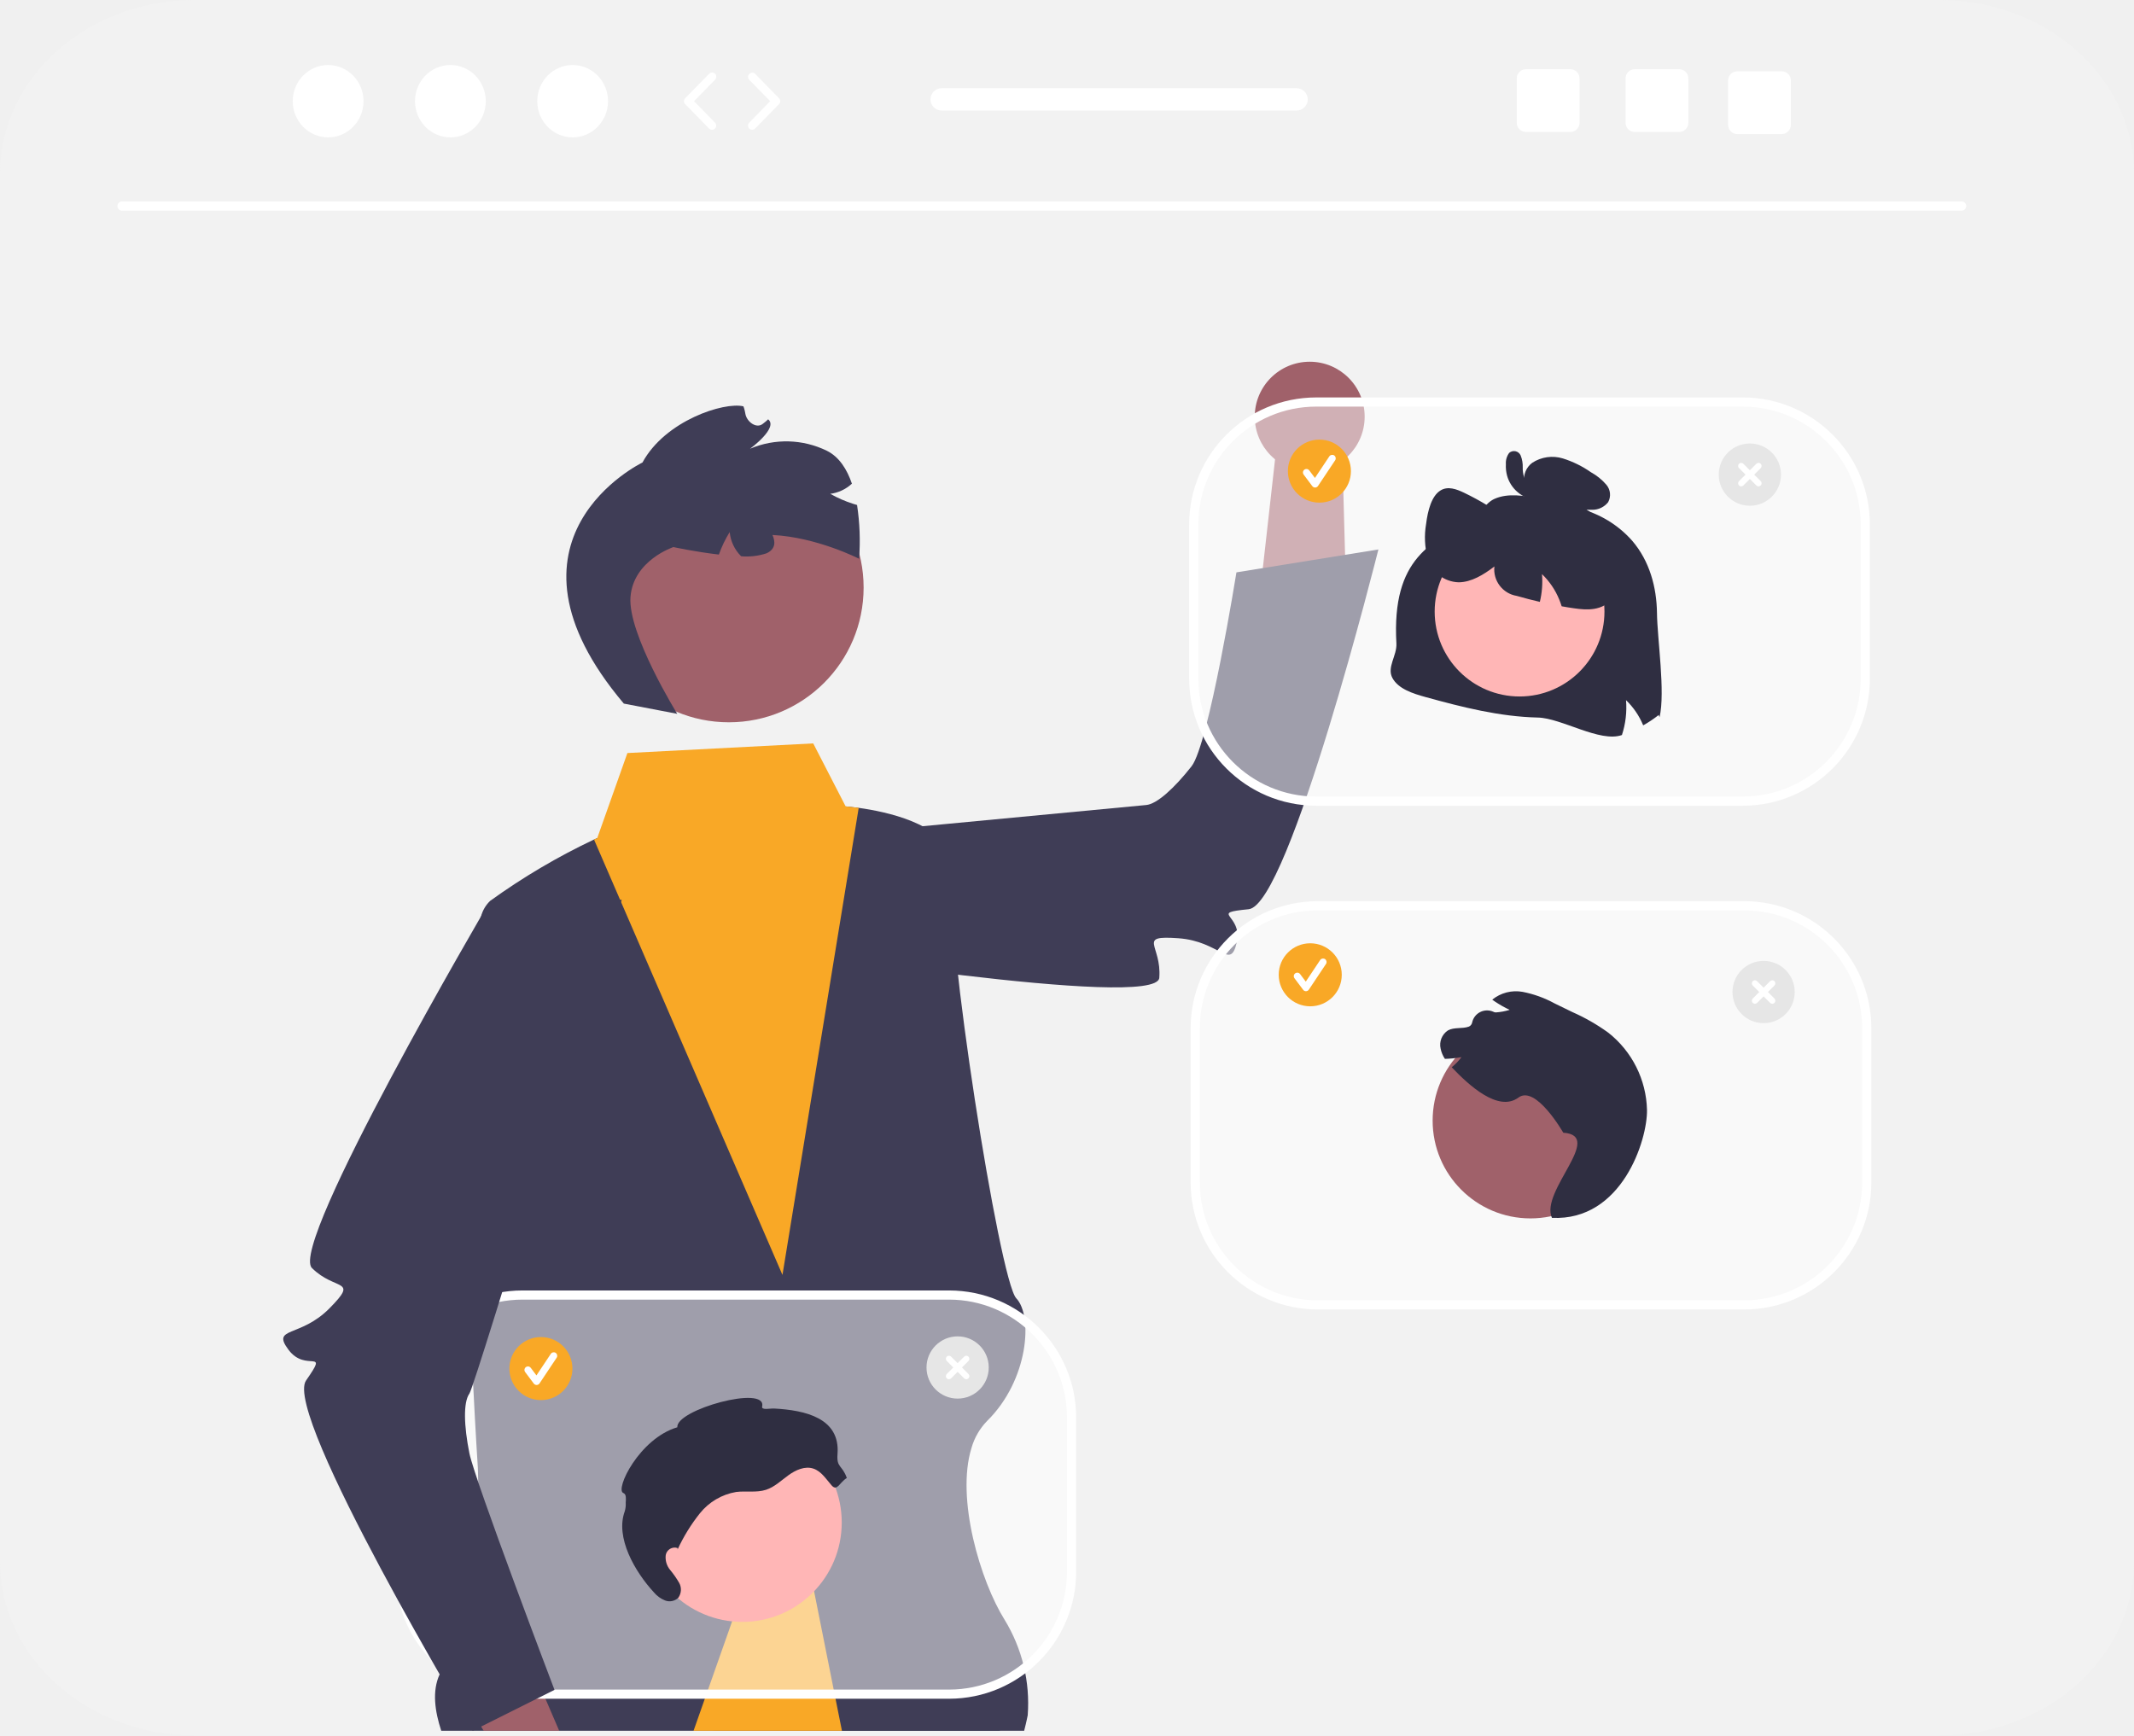
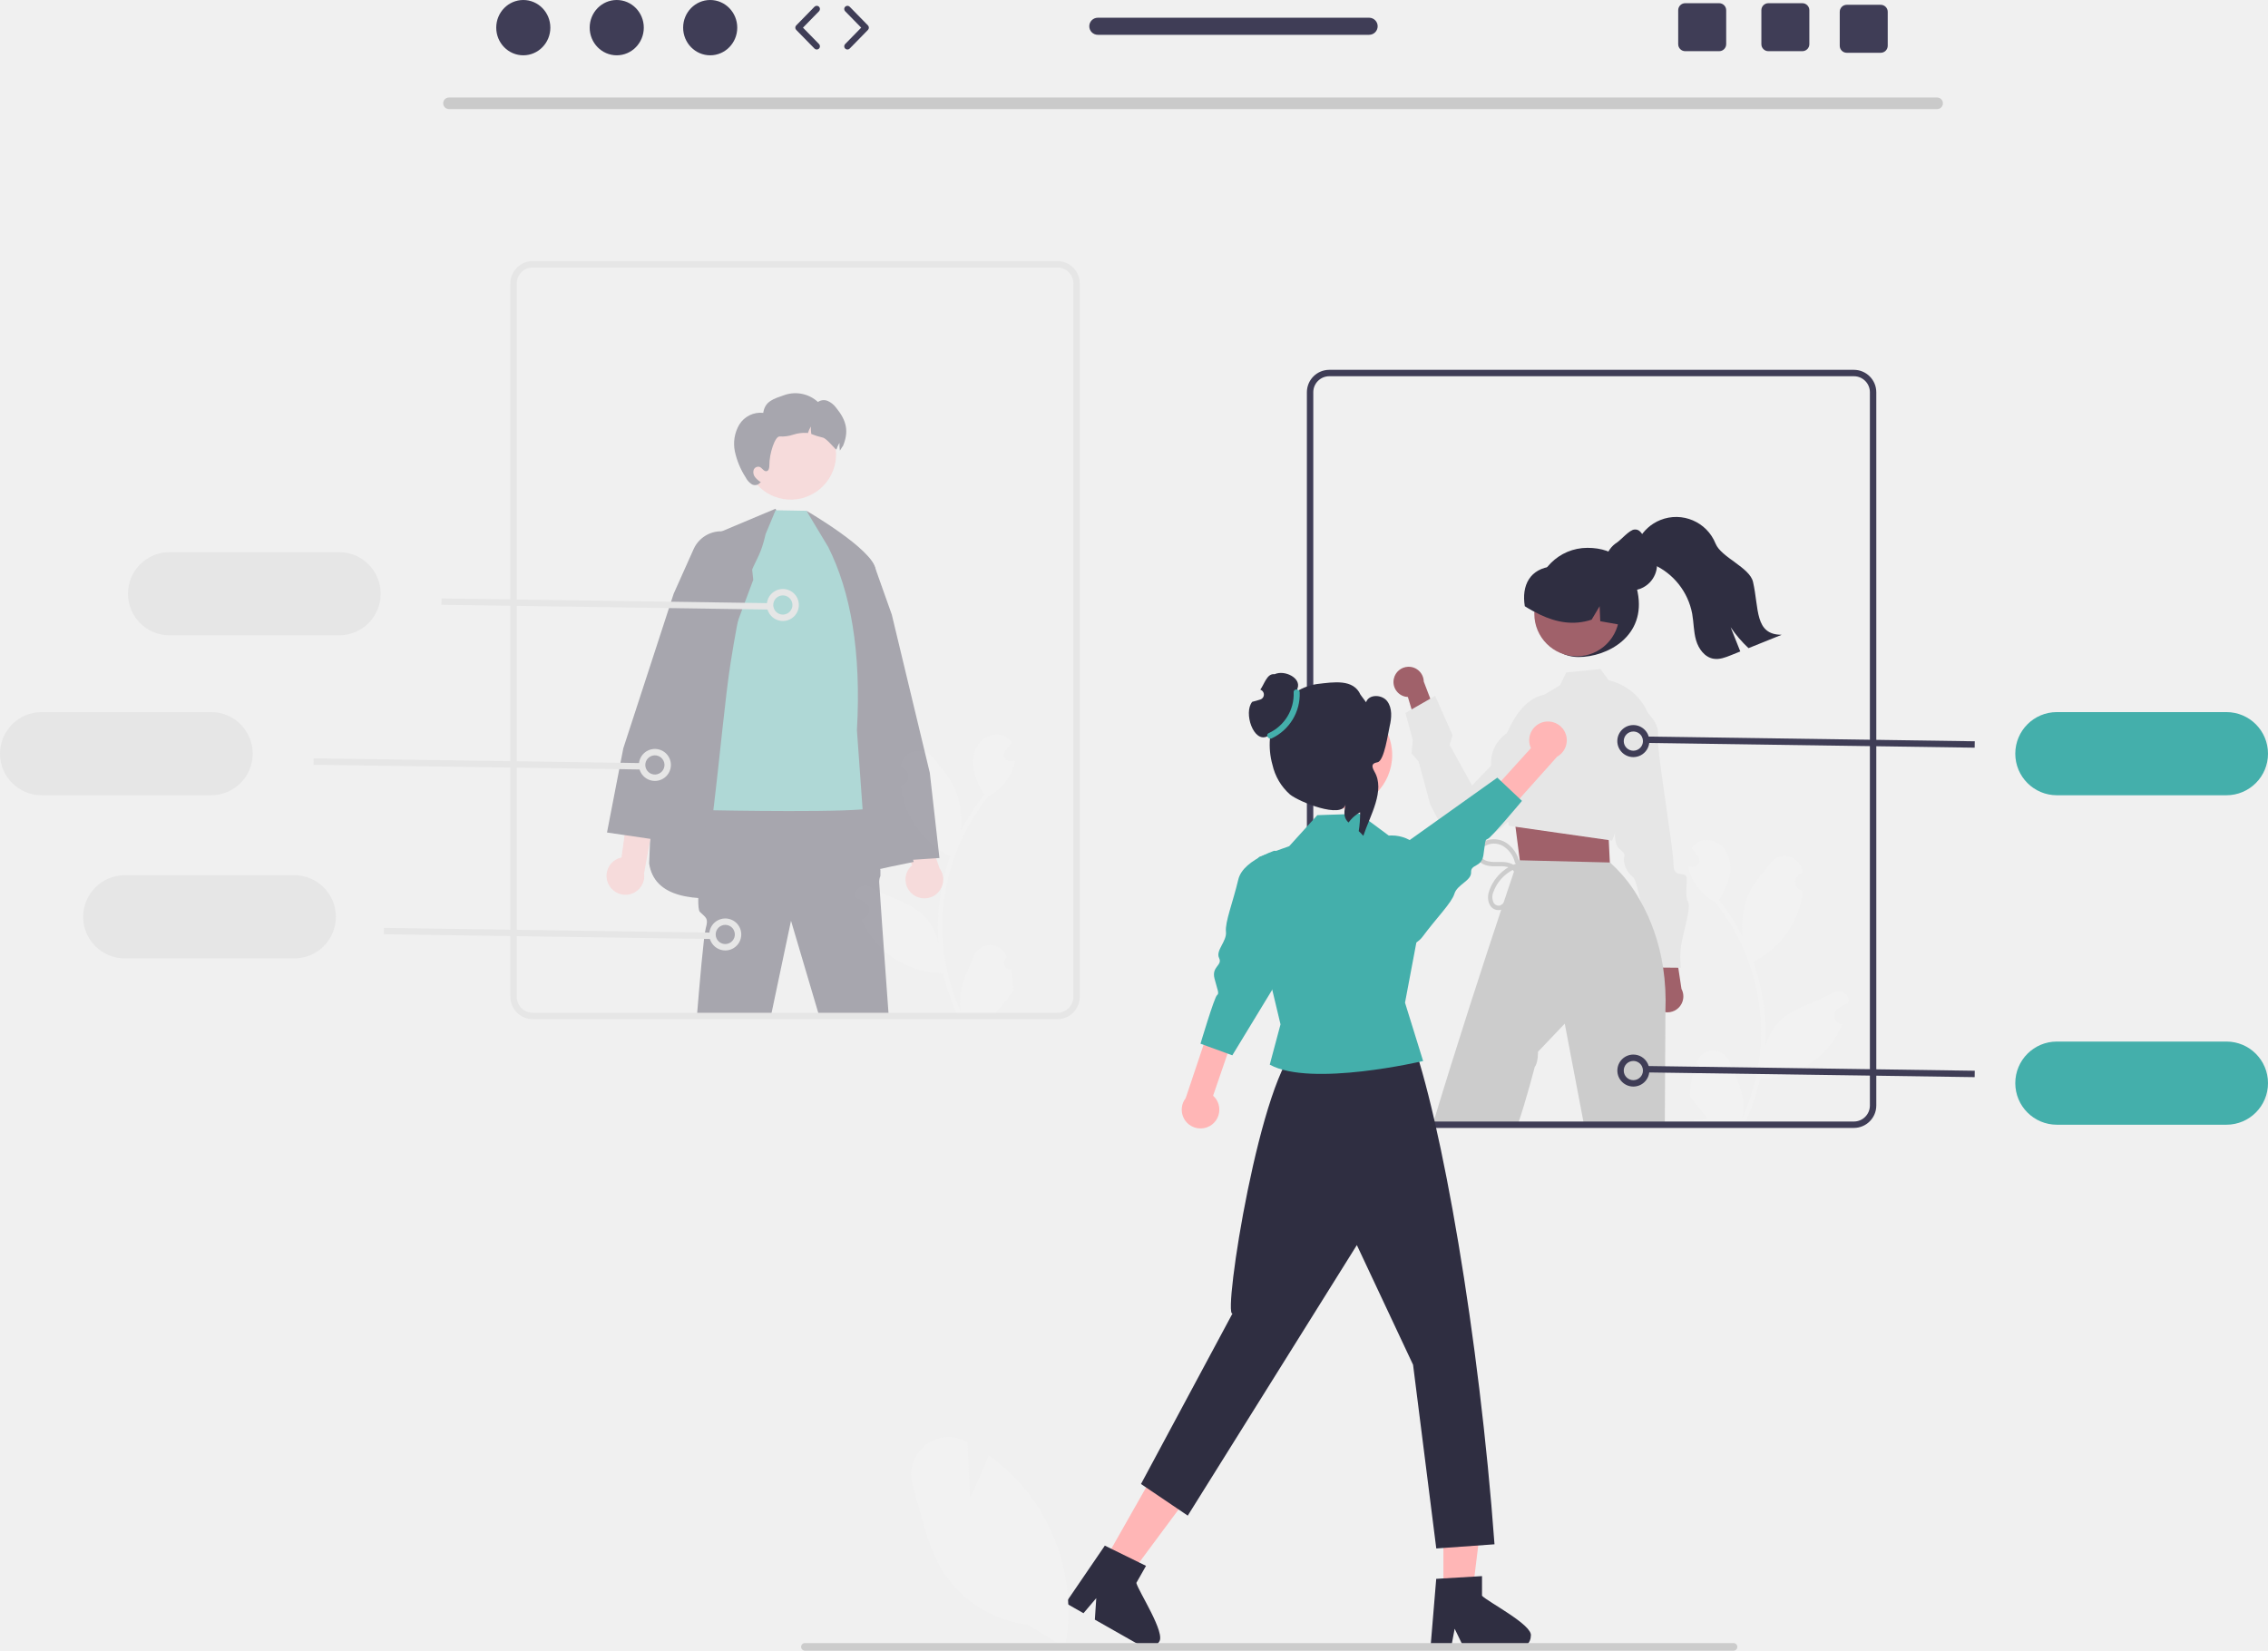
- <svg xmlns="http://www.w3.org/2000/svg" data-name="Layer 1" width="466" height="379" viewBox="0 0 466 379">
-   <path d="M833,298.436V601.564C833,622.518,813.962,639.5,790.472,639.5H409.528C386.038,639.5,367,622.518,367,601.564V298.436C367,277.482,386.038,260.5,409.528,260.5h380.943C813.962,260.5,833,277.482,833,298.436Z" transform="translate(-367 -260.5)" fill="#f2f2f2" />
-   <path d="M522.404,638.5l27.265-5.91,31.592-6.855s1.71,5.233,4.11,12.765Z" transform="translate(-367 -260.5)" fill="#2f2e41" />
-   <path d="M591.422,635.105s-.255,1.366-.779,3.395H463.356c-1.404-4.276-2.03-8.68-.357-12.318a8.786,8.786,0,0,1,1.059-1.787,9.25,9.25,0,0,1,1.047-1.213c2.502-2.476,4.034-7.812,4.953-13.888A161.937,161.937,0,0,0,471.423,584.225c.013-.013.013-.013,0-.013-.026-1.978-.077-3.166-.077-3.166s-.485-7.314-1.034-18.368c.013,0,0-.013,0-.013-1.506-29.831-3.549-86.939,1.749-102.078a7.145,7.145,0,0,1,1.978-3.344,143.826,143.826,0,0,1,22.67-13.39c.46-.204.702-.319.702-.319l17.475-.332,21.7-3.829,15.075-2.757s1.111.077,2.847.319c5.769.791,18.457,3.383,20.244,10.888,0,.013.013.026.013.038a8.055,8.055,0,0,1,.115,3c-1.71,12.509,10.365,89.339,14.041,93.181s2.706,17.883-6.382,26.805a13.895,13.895,0,0,0-3.395,5.884c-3.434,11.041,1.953,29.078,7.225,37.515A34.955,34.955,0,0,1,591.422,635.105Z" transform="translate(-367 -260.5)" fill="#3f3d56" />
-   <polygon points="293.935 128.986 293.569 115.629 293.08 97.717 278.8 97.057 276.801 114.854 274.938 131.392 293.935 128.986" fill="#a0616a" />
-   <path d="M514.67,446.043l20.033,21.499s84.881,13.709,85.449,6.511-5.023-9.283,4.142-8.644,11.367,7.151,12.764.924-6.288-6.38,2.61-7.263S668,380.5,668,380.5l-31,5s-6.026,37.562-9.804,42.362-7.57,8.245-9.901,8.452S514.67,446.043,514.67,446.043Z" transform="translate(-367 -260.5)" fill="#3f3d56" />
-   <circle cx="159.158" cy="128.318" r="29.429" fill="#a0616a" />
-   <path d="M503.225,414.164l11.667,2.234s-10.85-17.513-10.212-25.529c.638-8.016,9.369-10.888,9.369-10.888s4.838,1.047,9.931,1.634a25.608,25.608,0,0,1,2.361-4.914,8.573,8.573,0,0,0,2.502,5.285,13.959,13.959,0,0,0,5.527-.638c2.017-.919,1.978-2.515,1.315-4.008,9.714.472,18.917,5.195,18.917,5.195A52.206,52.206,0,0,0,554.155,370.79c-.281-.077-.562-.166-.843-.255a26.057,26.057,0,0,1-5.004-2.183,8.618,8.618,0,0,0,4.723-2.221c-1.072-3.14-2.783-5.859-5.476-7.186a20.188,20.188,0,0,0-16.76-.447s6.242-4.557,3.944-6.421c-.153.153-.306.294-.472.434-.217.179-.46.37-.689.549-1.417,1.149-3.536-.472-3.817-2.208a5.852,5.852,0,0,0-.128-.651c-.038-.179-.089-.357-.14-.523a4.332,4.332,0,0,0-.153-.434c-4.251-1.021-17.104,3.127-22.044,12.267C507.297,361.51,472.769,378.104,503.225,414.164Z" transform="translate(-367 -260.5)" fill="#3f3d56" />
-   <polygon points="122.115 378 105.623 378 105.061 377.068 97.058 363.895 92.641 356.619 103.057 348.795 107.959 345.119 118.77 370.226 122.115 378" fill="#a0616a" />
-   <path d="M496.715,443.854l41.153,95.083,16.645-102.001c-1.736-.243-2.846-.319-2.846-.319l-7.084-13.76-40.578,2.106L497.417,443.535S497.174,443.65,496.715,443.854Z" transform="translate(-367 -260.5)" fill="#f9a826" />
-   <polygon points="183.856 378 151.447 378 172.139 319.283 182.669 372.09 183.856 378" fill="#f9a826" />
-   <rect x="261" y="197.816" width="146.648" height="87.168" rx="26.744" fill="#fff" opacity="0.5" />
-   <path d="M747.903,546.483H654.744A27.776,27.776,0,0,1,627,518.739V485.06a27.776,27.776,0,0,1,27.744-27.744h93.159a27.776,27.776,0,0,1,27.744,27.744v33.68A27.776,27.776,0,0,1,747.903,546.483Zm-93.159-87.168A25.773,25.773,0,0,0,629,485.06v33.68a25.773,25.773,0,0,0,25.744,25.744h93.159a25.773,25.773,0,0,0,25.744-25.744V485.06a25.773,25.773,0,0,0-25.744-25.744Z" transform="translate(-367 -260.5)" fill="#fff" />
-   <circle cx="334.204" cy="244.735" r="21.36" fill="#a0616a" />
-   <path d="M705.888,526.474c-2.623-5.847,11.586-17.979,2.482-18.594,0,0-5.985-10.492-9.785-7.679-4.4,3.257-10.811-2.659-14.578-6.616a12.582,12.582,0,0,0,2.142-2.211,23.659,23.659,0,0,1-3.626.38,6.149,6.149,0,0,1-.929-2.209,3.763,3.763,0,0,1,1.576-3.998c1.38-.769,3.144-.3,4.619-.851a1.267,1.267,0,0,0,.697-.948,3.329,3.329,0,0,1,4.584-2.295,1.197,1.197,0,0,0,.56.156,12.98,12.98,0,0,0,3.029-.559,23.997,23.997,0,0,1-3.18-1.794c-.208-.141-.416-.283-.62-.432a8.205,8.205,0,0,1,6.631-1.706,24.102,24.102,0,0,1,6.969,2.516q1.937.944,3.866,1.884a42.985,42.985,0,0,1,7.874,4.513,22.15,22.15,0,0,1,8.455,16.867C726.77,509.401,721.205,527.226,705.888,526.474Z" transform="translate(-367 -260.5)" fill="#2f2e41" />
-   <rect x="87.352" y="282.832" width="146.648" height="87.168" rx="26.744" fill="#fff" opacity="0.5" />
-   <path d="M574.256,631.5H481.097a27.776,27.776,0,0,1-27.744-27.744V570.076A27.776,27.776,0,0,1,481.097,542.332h93.159A27.776,27.776,0,0,1,602,570.076v33.68A27.776,27.776,0,0,1,574.256,631.5Zm-93.159-87.168a25.773,25.773,0,0,0-25.744,25.744v33.68A25.773,25.773,0,0,0,481.097,629.5h93.159A25.773,25.773,0,0,0,600,603.756V570.076A25.773,25.773,0,0,0,574.256,544.332Z" transform="translate(-367 -260.5)" fill="#fff" />
-   <circle cx="162.107" cy="332.513" r="21.703" fill="#ffb6b6" />
-   <path d="M514.969,598.589a1.99,1.99,0,0,0-2.591,1.521,4.253,4.253,0,0,0,.941,3.234,20.353,20.353,0,0,1,1.985,2.836,3.043,3.043,0,0,1-.189,3.267,2.727,2.727,0,0,1-2.852.602,6.093,6.093,0,0,1-2.474-1.787c-4.149-4.502-8.477-11.974-6.356-17.717a5.609,5.609,0,0,0,.207-1.891c.041-.731.176-1.831-.512-2.08-1.921-.693,3.469-11.92,11.786-14.363-.405-3.833,19.606-9.347,18.513-4.535-.196.864,1.736.394,2.621.442,6.789.367,14.457,2.074,13.839,9.943-.239,3.047,1.021,2.344,2.033,5.229-1.577.94-2.094,3.001-3.309,1.626s-2.254-3.098-3.996-3.676c-1.855-.615-3.868.305-5.45,1.452s-3.034,2.573-4.894,3.174c-2.086.674-4.36.205-6.535.478a12.931,12.931,0,0,0-7.881,4.63,38.439,38.439,0,0,0-4.895,7.935" transform="translate(-367 -260.5)" fill="#2f2e41" />
-   <path d="M502.765,457.008l-29.358,1.276s-43.399,74.034-38.294,79.14,10.322,2.207,3.884,8.762-12.82,4.002-8.99,9.108,8.935-.64,3.829,6.701S470.216,638.5,470.216,638.5l17.87-8.935s-17.39-45.696-18.587-51.686-1.355-11.11,0-13.018S502.765,457.008,502.765,457.008Z" transform="translate(-367 -260.5)" fill="#3f3d56" />
-   <circle cx="286.117" cy="212.893" r="6.883" fill="#f9a826" />
-   <path d="M652.178,476.976a.765.765,0,0,1-.612-.306l-1.878-2.504a.766.766,0,1,1,1.225-.919l1.229,1.638,3.155-4.733a.766.766,0,0,1,1.274.849l-3.756,5.633a.766.766,0,0,1-.616.341Z" transform="translate(-367 -260.5)" fill="#fff" />
-   <circle cx="118.117" cy="298.893" r="6.883" fill="#f9a826" />
-   <path d="M484.178,562.976a.765.765,0,0,1-.612-.306l-1.878-2.504a.766.766,0,1,1,1.225-.919l1.229,1.638,3.155-4.733a.766.766,0,0,1,1.274.849l-3.756,5.633a.766.766,0,0,1-.616.341Z" transform="translate(-367 -260.5)" fill="#fff" />
-   <path d="M752.117,483.95a6.796,6.796,0,1,1,6.796-6.796A6.796,6.796,0,0,1,752.117,483.95Z" transform="translate(-367 -260.5)" fill="#e6e6e6" />
-   <path d="M754.487,478.577l-1.422-1.422,1.422-1.422a.67.67,0,1,0-.948-.948l-1.422,1.422-1.422-1.422a.67.67,0,0,0-.948.948l1.422,1.422-1.422,1.422a.67.67,0,1,0,.948.948l1.422-1.422,1.422,1.422a.67.67,0,1,0,.948-.948Z" transform="translate(-367 -260.5)" fill="#fff" />
-   <path d="M576.117,565.951a6.796,6.796,0,1,1,6.796-6.796A6.796,6.796,0,0,1,576.117,565.951Z" transform="translate(-367 -260.5)" fill="#e6e6e6" />
-   <path d="M578.487,560.577l-1.422-1.422,1.422-1.422a.67.67,0,0,0-.948-.948l-1.422,1.422-1.422-1.422a.67.67,0,0,0-.948.948l1.422,1.422-1.422,1.422a.67.67,0,1,0,.948.948l1.422-1.422,1.422,1.422a.67.67,0,0,0,.948-.948Z" transform="translate(-367 -260.5)" fill="#fff" />
-   <circle cx="286" cy="91" r="12" fill="#a0616a" />
-   <rect x="260.676" y="87.799" width="146.648" height="87.168" rx="26.744" fill="#fff" opacity="0.5" />
-   <path d="M747.58,436.468H654.42a27.776,27.776,0,0,1-27.744-27.744V375.043a27.776,27.776,0,0,1,27.744-27.744h93.16a27.776,27.776,0,0,1,27.744,27.744v33.68A27.776,27.776,0,0,1,747.58,436.468Zm-93.16-87.168a25.773,25.773,0,0,0-25.744,25.744v33.68a25.773,25.773,0,0,0,25.744,25.744h93.16a25.773,25.773,0,0,0,25.744-25.744V375.043a25.773,25.773,0,0,0-25.744-25.744Z" transform="translate(-367 -260.5)" fill="#fff" />
-   <path d="M728.834,394.386c.061,5.597,1.843,17.25.566,22.733l-.206-.459a25.154,25.154,0,0,1-3.372,2.256,16.159,16.159,0,0,0-3.747-5.505,19.343,19.343,0,0,1-.895,7.616c-4.779,1.72-13.167-3.701-18.366-3.816-8.365-.191-16.516-2.271-24.506-4.473-2.837-.78-5.956-1.797-7.241-4.152s1.014-4.897.864-7.555c-1.071-18.929,7.945-22.102,16.524-27.16,1.888-1.113,2.814-3.51,4.947-4.443,2.959-1.292,6.484-.673,9.703-.023a4.903,4.903,0,0,1-3.242-3.548,4.424,4.424,0,0,1,1.728-4.282,7.969,7.969,0,0,1,6.683-.956,22.336,22.336,0,0,1,6.132,3.013,12.181,12.181,0,0,1,3.364,2.722,3.373,3.373,0,0,1,.398,3.823,4.37,4.37,0,0,1-3.418,1.659,11.438,11.438,0,0,1-3.013-.313,22.918,22.918,0,0,1,11.676,7.065C727.243,383.046,728.765,388.789,728.834,394.386Z" transform="translate(-367 -260.5)" fill="#2f2e41" />
-   <circle cx="331.827" cy="133.572" r="18.538" fill="#ffb6b6" />
-   <path d="M719.054,391.274c-2.179,2.638-5.421,2.5-8.304,2.08-.91-.13-1.82-.275-2.73-.444-.161-.512-.344-1.025-.551-1.522a16.159,16.159,0,0,0-3.747-5.505,19.042,19.042,0,0,1-.466,6.064q-2.535-.585-5.047-1.307a5.853,5.853,0,0,1-4.878-6.423c-2.409,1.835-5.031,3.426-7.784,3.456a7.264,7.264,0,0,1-6.805-5.299,17.491,17.491,0,0,1-.329-7.417c.367-2.944,1.193-6.178,3.181-7.363,1.598-.963,3.441-.275,5.085.505a58.575,58.575,0,0,1,10.246,6.285l.038.803c.826-3.953,3.556-7.004,6.53-7.31,2.003-.199,3.961.726,5.849,1.659a27.586,27.586,0,0,1,6.813,4.29,15.183,15.183,0,0,1,4.603,7.929C721.471,385.065,720.935,388.995,719.054,391.274Z" transform="translate(-367 -260.5)" fill="#2f2e41" />
-   <path d="M700.704,365.547c.19.016-.277-.091-.125-.027a1.512,1.512,0,0,1-.214-.12c-.012-.007-.162-.129-.064-.044a1.488,1.488,0,0,1-.492-.686,6.164,6.164,0,0,1-.29-2.042,6.459,6.459,0,0,0-.455-2.663,1.59,1.59,0,0,0-2.504-.558,3.702,3.702,0,0,0-.72,2.474,7.969,7.969,0,0,0,.269,2.541,7.289,7.289,0,0,0,2.231,3.504,7.624,7.624,0,0,0,4.416,1.864,1.158,1.158,0,0,0,.811-1.958l-2.052-1.948a1.147,1.147,0,0,0-1.622,1.622l2.052,1.948.811-1.958a4.562,4.562,0,0,1-.996-.204,3.84,3.84,0,0,1-.995-.436,4.759,4.759,0,0,1-.848-.593,6.557,6.557,0,0,1-.476-.463q-.082-.089-.161-.18c.004.004-.216-.271-.122-.145a6.469,6.469,0,0,1-.617-1.033,2.612,2.612,0,0,1-.151-.399,6.067,6.067,0,0,1-.178-.686,5.958,5.958,0,0,1-.078-1.477,6.047,6.047,0,0,1,.063-.625,2.484,2.484,0,0,0,.064-.333c.004-.278-.038.149-.183.214l-.579.157a.63.63,0,0,1-.472-.276q-.036-.144.02.051a3.743,3.743,0,0,1,.101.464,10.827,10.827,0,0,1,.077,1.096,10.902,10.902,0,0,0,.269,2.307,3.693,3.693,0,0,0,3.209,2.908,1.156,1.156,0,0,0,1.147-1.147A1.17,1.17,0,0,0,700.704,365.547Z" transform="translate(-367 -260.5)" fill="#2f2e41" />
-   <circle cx="288.117" cy="102.893" r="6.883" fill="#f9a826" />
-   <path d="M654.178,366.976a.765.765,0,0,1-.612-.306l-1.878-2.504a.766.766,0,1,1,1.225-.919l1.229,1.638,3.155-4.733a.766.766,0,0,1,1.274.849l-3.756,5.633a.766.766,0,0,1-.616.341Z" transform="translate(-367 -260.5)" fill="#fff" />
-   <path d="M749.117,370.95a6.796,6.796,0,1,1,6.796-6.796A6.796,6.796,0,0,1,749.117,370.95Z" transform="translate(-367 -260.5)" fill="#e6e6e6" />
-   <path d="M751.487,365.577l-1.422-1.422,1.422-1.422a.67.67,0,1,0-.948-.948l-1.422,1.422-1.422-1.422a.67.67,0,0,0-.948.948l1.422,1.422-1.422,1.422a.67.67,0,1,0,.948.948l1.422-1.422,1.422,1.422a.67.67,0,1,0,.948-.948Z" transform="translate(-367 -260.5)" fill="#fff" />
-   <path d="M795.365,306.5H393.635a1,1,0,0,1,0-2H795.365a1,1,0,0,1,0,2Z" transform="translate(-367 -260.5)" fill="#fff" />
-   <ellipse cx="71.654" cy="22.1" rx="7.728" ry="7.9" fill="#fff" />
-   <ellipse cx="98.351" cy="22.1" rx="7.728" ry="7.9" fill="#fff" />
-   <ellipse cx="125.048" cy="22.1" rx="7.728" ry="7.9" fill="#fff" />
-   <path d="M522.489,288.844a.911.911,0,0,1-.653-.275l-5.214-5.33a.913.913,0,0,1,0-1.278l5.214-5.33a.914.914,0,1,1,1.306,1.278l-4.589,4.691,4.589,4.691a.914.914,0,0,1-.653,1.553Z" transform="translate(-367 -260.5)" fill="#fff" />
-   <path d="M531.251,288.844a.914.914,0,0,1-.653-1.553l4.589-4.691-4.589-4.691a.914.914,0,0,1,1.306-1.278l5.214,5.33a.913.913,0,0,1,0,1.278l-5.214,5.33A.911.911,0,0,1,531.251,288.844Z" transform="translate(-367 -260.5)" fill="#fff" />
-   <path d="M733.674,275.614h-9.696a2.001,2.001,0,0,0-2.001,2.001v9.705a2.001,2.001,0,0,0,2.001,2.001h9.696a2.009,2.009,0,0,0,2.01-2.001v-9.705A2.009,2.009,0,0,0,733.674,275.614Z" transform="translate(-367 -260.5)" fill="#fff" />
-   <path d="M709.914,275.614h-9.696a2.001,2.001,0,0,0-2.001,2.001v9.705a2.001,2.001,0,0,0,2.001,2.001h9.696a2.009,2.009,0,0,0,2.01-2.001v-9.705A2.009,2.009,0,0,0,709.914,275.614Z" transform="translate(-367 -260.5)" fill="#fff" />
-   <path d="M756.063,276.071h-9.696a2.001,2.001,0,0,0-2.001,2.001v9.705a2.001,2.001,0,0,0,2.001,2.001h9.696a2.009,2.009,0,0,0,2.01-2.001v-9.705A2.009,2.009,0,0,0,756.063,276.071Z" transform="translate(-367 -260.5)" fill="#fff" />
-   <path d="M650.13,279.763H572.628a2.44,2.44,0,1,0,0,4.88h77.502a2.44,2.44,0,0,0,0-4.88Z" transform="translate(-367 -260.5)" fill="#fff" />
+ <svg xmlns="http://www.w3.org/2000/svg" width="709" height="516.053" viewBox="0 0 709 516.053">
+   <path d="M529.115,336.031c1.125,.052,2.08-.819,2.132-1.944,.028-.601-.211-1.184-.653-1.592l-.14-.556,.056-.133c1.18-2.786,4.395-4.089,7.181-2.909,1.324,.56,2.374,1.619,2.925,2.947,1.653,3.981,3.757,7.968,4.275,12.177,.228,1.86,.132,3.746-.284,5.574,3.882-8.468,5.898-17.672,5.911-26.987,.001-2.338-.129-4.673-.389-6.996-.215-1.904-.513-3.795-.894-5.673-2.081-10.186-6.548-19.734-13.035-27.858-3.14-1.713-5.679-4.347-7.275-7.548-.578-1.151-.987-2.379-1.214-3.646,.354,.046,.714,.075,1.068,.099,.11,.006,.226,.012,.337,.017l.042,.002c1.115,.05,2.06-.813,2.11-1.929,.022-.495-.138-.98-.45-1.364-.153-.188-.306-.376-.459-.564-.232-.29-.47-.575-.703-.865-.027-.028-.052-.057-.075-.087-.267-.331-.534-.656-.801-.987,.488-.757,1.143-1.391,1.916-1.852,2.677-1.568,6.369-.482,8.303,1.939,1.834,2.557,2.432,5.799,1.632,8.843-.662,2.574-1.758,5.017-3.24,7.223,.145,.186,.296,.366,.441,.552,2.653,3.412,4.966,7.076,6.905,10.939-.471-4.328,.091-8.706,1.642-12.774,1.572-3.791,4.517-6.984,7.111-10.262,1.916-2.459,5.463-2.899,7.922-.983,1.18,.92,1.947,2.27,2.132,3.755l.016,.145c-.385,.217-.762,.448-1.131,.692-1.271,.849-1.613,2.567-.764,3.838,.431,.645,1.113,1.079,1.879,1.198l.056,.009c-.137,1.389-.38,2.765-.726,4.117-2.026,7.629-7.141,14.068-14.115,17.767-.226,.116-.447,.232-.674,.343,1.948,5.52,3.17,11.27,3.635,17.105,.263,3.443,.248,6.901-.046,10.341l.017-.122c.743-3.825,2.784-7.277,5.777-9.772,4.446-3.652,10.727-4.997,15.523-7.933,1.476-.948,3.441-.519,4.388,.957,.406,.632,.575,1.388,.476,2.133l-.02,.128c-.715,.291-1.411,.627-2.084,1.004-.385,.217-.762,.448-1.131,.692-1.271,.849-1.613,2.567-.764,3.838,.431,.645,1.113,1.079,1.879,1.198l.056,.009c.041,.006,.075,.012,.116,.017-1.222,2.917-2.936,5.602-5.069,7.937-5.324,5.713-12.768,8.979-20.577,9.029h-.006c-1.049,4.558-2.569,8.994-4.535,13.238h-16.199c-.058-.18-.11-.366-.163-.546,1.499,.094,3.005,.005,4.482-.267-1.202-1.475-2.404-2.961-3.606-4.436-.027-.028-.052-.057-.075-.087-.61-.755-1.225-1.504-1.835-2.259l-0-.001c-.032-2.314,.233-4.622,.79-6.868l0-0Z" fill="#f2f2f2" />
+   <path d="M480.109,187.417c0,8.917,4.461,17.991,13.378,17.991s21.221-6.458,18.453-20.298c-1.749-8.744-6.768-13.839-15.685-13.839-8.917-0-16.146,7.229-16.146,16.146v0Z" fill="#2f2e41" />
+   <path d="M517.515,314.821c-1.836-2.036-1.673-5.175,.363-7.011,.217-.196,.451-.372,.699-.527l-3.904-17.204,8.58,3.228,2.391,15.842c1.3,2.431,.382,5.455-2.049,6.755-2.034,1.087-4.548,.639-6.082-1.084v0Z" fill="#a0616a" />
+   <path d="M499.303,253.843l5.989,.61s-1.566,8.871,.883,10.87,1.462,1.989,1.448,3.47c.151,2.15,1.209,4.134,2.91,5.458,1.96,1.5,6.037,28.212,6.037,28.212l8.886,.085c-.265-2.297-.243-4.619,.066-6.911,.527-3.451,3.19-12.143,2.217-13.633s-.461-4.231-.432-7.193-4.209,.311-4.161-4.626-5.387-35.912-4.851-40.35-4.856-8.439-4.856-8.439l-4.936-.047-9.198,32.495Z" fill="#e6e6e6" />
+   <path d="M435.729,212.183c-.564,2.536,1.034,5.049,3.569,5.613,.27,.06,.545,.096,.822,.108l4.804,16.009,5.571-6.664-5.416-14.181c-.062-2.611-2.229-4.677-4.84-4.616-2.185,.052-4.05,1.594-4.511,3.73Z" fill="#a0616a" />
+   <path d="M486.448,217.398s-11.614-4.355-17.911,19.493l-8.359,8.657-7.022-12.689,.929-3.01-5.427-12.304-9.305,5.34,2.291,8.447-.387,4.176,2.224,2.597,3.64,13.423,2.277,4.386s2.872,5.615,7.884,6.54c1.336,.25,2.704,.289,4.052,.115,3.206-.501,6.178-1.985,8.505-4.246,6.198-5.527,12.059-11.419,17.552-17.646l-.942-23.278Z" fill="#e6e6e6" />
+   <polygon points="502.026 257.329 502.848 261.244 503.546 275.685 475.482 271.885 473.327 255.163 476.305 250.269 502.026 257.329" fill="#a0616a" />
+   <circle cx="492.923" cy="191.893" r="13.282" fill="#a0616a" />
+   <path d="M515.177,222.952c-2.192-5.17-6.728-8.978-12.2-10.24l-.05-.01-2.63-3.54-10.67,1.07-1.95,4-5.06,3.01h-.01l-.01,.01-2.65,1.58-8.79,10.29-.01,.01c-2.608,1.741-4.379,4.486-4.89,7.58-.133,.883-.176,1.778-.13,2.67,.29,5.47,3.71,10.34,4.18,10.99l1.15,6.47,.23,1.33,2.07,.3,29.16,4.17,.81,.12,.24,.03,.84-2.17v-.02l8.13-21.27,3.65-9.49c.01-2.369-.47-4.715-1.41-6.89Z" fill="#e6e6e6" />
+   <path d="M506.823,195.375c-.12-.019-.241-.044-.361-.063-2.072-.367-4.144-.729-6.209-1.102l-.19-4.682-2.503,4.194c-5.709,1.894-11.05,.824-16.074-1.54-1.657-.787-3.265-1.673-4.815-2.655-1.081-6.595,1.646-11.793,8.649-12.456,.217-.021,.374-.203,.564-.298l.006-.006v-0c.323-.152,.653-.298,.982-.431,5.265-2.058,11.244-.898,15.358,2.978,4.156,4.228,5.886,10.275,4.594,16.062Z" fill="#2f2e41" />
+   <path d="M519.907,302.492c-.588-3.924-1.552-7.781-2.88-11.52v-.01c-1.112-3.161-2.497-6.219-4.14-9.14-.005,0-.01-.004-.01-.01v-0c-2.365-4.402-5.452-8.377-9.13-11.76l-.39-.41h-.1l-28.16-.69h-.29l-.32-.01s-.12,.35-.35,1.01c-.009,.041-.022,.082-.04,.12-.08,.26-.18,.56-.3,.89-.07,.22-.15,.45-.23,.7-.09,.27-.19,.55-.29,.85-.78,2.33-1.92,5.71-3.32,9.9-.21,.64-.43,1.3-.66,1.99-5.34,16.07-13.93,42.33-21.43,67.22h26.6c2.58-7.46,5.32-18.1,5.32-18.1,1.07-1.27,1.01-4.72,1.01-4.72l8.36-8.78,6.02,31.6h25.26l.19-35.17v-.3c.197-4.566-.044-9.14-.72-13.66Z" fill="#ccc" />
+   <path d="M501.734,176.437v.011c-.002,.695,.087,1.388,.264,2.06,.028,.118,.062,.241,.101,.359v.006c.763,2.434,2.623,4.37,5.024,5.232,.174,.067,.354,.123,.533,.174,.378,.11,.765,.189,1.156,.236,.351,.05,.706,.074,1.061,.073,.277,.001,.555-.012,.831-.039,.646-.065,1.281-.211,1.892-.432,.096-.028,.189-.061,.281-.101,.046-.016,.091-.035,.135-.056,4.151-1.737,6.107-6.511,4.369-10.661-.052-.124-.107-.247-.165-.369l-.006-.006c-.399-.836-.94-1.595-1.6-2.245-1.471-1.465-2.119-5.137-4.353-5.137-.107-.002-.214,.002-.32,.011-1.499,.051-4.269,3.284-5.448,4.048-.875,.553-1.634,1.272-2.234,2.116-.626,.868-1.073,1.853-1.314,2.896-.138,.598-.207,1.21-.208,1.824Z" fill="#2f2e41" />
+   <path d="M511.679,173.602c1.264,1.472,3.243,2.044,5.028,2.809,6.397,2.806,10.996,8.59,12.289,15.454,.494,2.754,.429,5.605,1.209,8.29,.775,2.685,2.694,5.319,5.448,5.785,1.864,.318,3.732-.401,5.485-1.112,.964-.387,1.928-.777,2.892-1.167-1.006-2.523-2.01-5.047-3.012-7.57,1.611,2.381,3.485,4.574,5.587,6.537,3.455-1.393,6.914-2.786,10.375-4.18-8.516,.032-7.063-8.234-8.968-16.529-1.047-4.558-9.964-7.644-11.713-11.98-2.731-6.799-10.456-10.096-17.254-7.365-2.93,1.177-5.344,3.36-6.808,6.157-1.748,.697-1.799,3.418-.558,4.871Z" fill="#2f2e41" />
+   <path d="M475.509,270.973c-3.977,1.037-7.196,3.953-8.62,7.808-.504,1.089-.491,2.348,.036,3.427,.412,.77,1.329,1.118,2.148,.814,.822-.443,1.478-1.142,1.869-1.991,.573-1.089,1.065-2.219,1.474-3.38,.668-1.752,2.094-4.677,.058-6.047-1.712-1.152-3.978-.705-5.903-.784-2.081-.085-4.394-.882-5.133-3.039-.719-2.098,.967-4.071,2.784-4.868,2.218-.92,4.749-.679,6.754,.643,1.951,1.353,3.345,3.369,3.921,5.672,.089,.372-.14,.746-.512,.835-.354,.085-.713-.119-.822-.467-.51-2.137-1.856-3.981-3.736-5.118-1.868-1.078-4.189-.987-5.967,.233-.933,.581-1.366,1.711-1.061,2.766,.469,.937,1.351,1.598,2.382,1.785,2.196,.531,4.492-.156,6.681,.545,2.037,.522,3.336,2.517,2.989,4.591-.228,1.245-.597,2.459-1.099,3.62-.427,1.194-.927,2.36-1.495,3.494-.869,1.642-2.436,3.42-4.503,2.938-2.357-.549-2.916-3.3-2.411-5.324,1.366-4.669,5.09-8.274,9.801-9.489,.372-.089,.746,.141,.834,.513,.084,.354-.119,.713-.466,.821v0Z" fill="#ccc" />
+   <path d="M579.547,352.622h-164c-3.864-.005-6.995-3.136-7-7V122.622c.004-3.864,3.136-6.996,7-7h164c3.864,.004,6.996,3.136,7,7v223c-.005,3.864-3.136,6.995-7,7ZM415.547,117.622c-2.76,.003-4.997,2.24-5,5v223c.003,2.76,2.24,4.997,5,5h164c2.76-.003,4.997-2.24,5-5V122.622c-.003-2.76-2.24-4.997-5-5h-164Z" fill="#3f3d56" />
+   <path d="M605.61,34.099H140.317c-.998-.021-1.789-.847-1.768-1.845,.021-.968,.8-1.747,1.768-1.768h465.293c.998,.021,1.789,.847,1.768,1.845-.021,.968-.8,1.747-1.768,1.768Z" fill="#cacaca" />
+   <path d="M696,248.622h-53c-7.18,0-13-5.82-13-13s5.82-13,13-13h53c7.18,0,13,5.82,13,13s-5.82,13-13,13Z" fill="#44afab" />
+   <path d="M315.979,303.031c-1.125,.052-2.08-.819-2.132-1.944-.028-.601,.211-1.183,.653-1.592l.14-.556-.056-.133c-1.18-2.786-4.395-4.089-7.181-2.909-1.324,.56-2.374,1.619-2.925,2.947-1.653,3.981-3.757,7.968-4.275,12.177-.228,1.86-.132,3.746,.284,5.574-3.882-8.468-5.898-17.672-5.911-26.987-.001-2.338,.129-4.673,.389-6.996,.215-1.904,.513-3.795,.894-5.673,2.081-10.186,6.548-19.734,13.035-27.858,3.14-1.713,5.679-4.347,7.275-7.548,.578-1.151,.987-2.379,1.214-3.646-.354,.046-.714,.075-1.068,.099-.11,.006-.226,.012-.337,.017l-.042,.002c-1.115,.05-2.06-.813-2.11-1.929-.022-.495,.138-.98,.45-1.364,.153-.188,.306-.376,.459-.564,.232-.29,.47-.575,.703-.865,.027-.028,.052-.057,.075-.087,.267-.331,.534-.656,.801-.987-.488-.757-1.143-1.391-1.916-1.852-2.677-1.568-6.369-.482-8.303,1.939-1.834,2.557-2.432,5.799-1.632,8.843,.662,2.574,1.758,5.017,3.24,7.223-.145,.186-.296,.366-.441,.552-2.653,3.412-4.966,7.076-6.905,10.939,.471-4.328-.091-8.706-1.642-12.774-1.572-3.791-4.517-6.984-7.111-10.262-1.916-2.459-5.463-2.899-7.922-.983-1.18,.92-1.947,2.27-2.132,3.755l-.016,.145c.385,.217,.762,.448,1.131,.692,1.271,.849,1.613,2.567,.764,3.838-.431,.645-1.113,1.079-1.879,1.198l-.056,.009c.137,1.389,.38,2.765,.726,4.117,2.026,7.629,7.141,14.068,14.115,17.767,.226,.116,.447,.232,.674,.343-1.948,5.52-3.17,11.27-3.635,17.105-.263,3.443-.248,6.901,.046,10.341l-.017-.122c-.743-3.825-2.784-7.277-5.777-9.772-4.446-3.652-10.727-4.997-15.523-7.933-1.476-.948-3.441-.519-4.388,.957-.406,.632-.575,1.388-.476,2.133l.02,.128c.715,.291,1.411,.627,2.084,1.004,.385,.217,.762,.448,1.131,.692,1.271,.849,1.613,2.567,.764,3.838-.431,.645-1.113,1.079-1.879,1.198l-.056,.009c-.041,.006-.075,.012-.116,.017,1.222,2.917,2.936,5.602,5.069,7.937,5.324,5.713,12.768,8.979,20.577,9.029h.006c1.049,4.558,2.569,8.994,4.535,13.238h16.199c.058-.18,.11-.366,.163-.546-1.499,.094-3.005,.005-4.482-.267,1.202-1.475,2.404-2.961,3.606-4.436,.027-.028,.052-.057,.075-.087,.61-.755,1.225-1.504,1.835-2.259l0-.001c.032-2.314-.233-4.622-.79-6.868l-0-0Z" fill="#f2f2f2" />
+   <g opacity=".38">
+     <path d="M285.221,279.497c-2.503-2.049-2.871-5.738-.822-8.241,.218-.267,.46-.514,.722-.738l-13.238-34.609,10.58,2.241,11.233,33.29c1.947,2.604,1.415,6.294-1.19,8.241-2.179,1.629-5.191,1.554-7.285-.184Z" fill="#ffb8b8" />
+     <path d="M290.667,241.592l-11.88-49.44-5.11-14.38c-.005-.005-.009-.012-.01-.02-.832-2.349-2.572-4.266-4.83-5.32-2.259-1.082-4.859-1.204-7.21-.34-.201,.07-.398,.15-.59,.24-.41,.187-.808,.401-1.19,.64-2.205,1.39-3.736,3.631-4.23,6.19l-.9,4.72-.38,2.01,14.03,49.04v.02l4.88,17.08,2.26,7.88v.01l2.62,9.17,.06,.19,6.29-.42h.01l.95-.07,7.2-.48,1.04-.07-3.01-26.65Z" fill="#2f2e41" />
+     <path d="M242.437,159.047l26.462,53.514,16.74,56.903c-35.268,6.877-79.52,21.589-82.705,.489,1.963-58.826,8.146-77.59,20.911-103.092l18.593-7.815Z" fill="#2f2e41" />
+     <path d="M277.817,317.622h-21.73l-8.81-29.77-6.2,29.39c-.02,.13-.03,.25-.05,.38h-23.16c.75-9.2,2.12-25.2,2.77-27.47,.92-3.22,0-3.22-1.84-5.06-.41-.41-.55-2.05-.51-4.34,.11-7.89,2.26-23.52,2.26-23.52l2.55-4.72,.88-1.64,45.42-1.6,.39-.01,.84,3.66,1.03,4.51,1.81,7.91,1.67,6.31,.09,.32v1.87c-.284,.652-.414,1.36-.38,2.07-0,.64,1.44,20.58,2.97,41.71Z" fill="#2f2e41" />
+     <path d="M239.336,166.983l3.118-7.461,9.652,.169,10.064,14.236,10.563,44.423s3.794,32.451,0,34.164-49.735,.802-49.735,.802c2.127-17.525,3.712-35.352,5.383-46.002,5.522-35.197,8.128-27.79,10.955-40.33Z" fill="#44afab" />
+     <path d="M252.106,159.691s20.79,12.018,21.604,18.292,3.536,83.057,3.536,83.057l-7.352-4.751-2.009-27.985c1.401-24.867-2.019-43.402-8.973-57.296l-6.805-11.317Z" fill="#2f2e41" />
+     <circle cx="247.198" cy="142.026" r="14.169" transform="translate(67.40842 363.2821) rotate(-80.78252)" fill="#ffb8b8" />
+     <path d="M229.739,141.185c.633,2.871,1.774,5.605,3.37,8.074,.424,.842,1.057,1.561,1.838,2.087,.816,.524,1.891,.39,2.553-.319l.345-.281c-.676-.417-1.28-.94-1.787-1.551-.51-.622-.688-1.451-.479-2.228,.254-.784,1.083-1.227,1.877-1.002,.83,.326,1.334,1.525,2.202,1.34,.702-.153,.849-1.079,.849-1.806-.026-3.804,1.813-9.21,3.236-9.044,1.438,.079,2.878-.114,4.245-.568,1.368-.455,2.812-.639,4.251-.543,.102,.013,.204,.032,.313,.051,.231-.723,.548-1.415,.945-2.062-.045,.781-.006,1.564,.115,2.336,1.145,.472,2.328,.846,3.536,1.117,1.315,.185,4.206,4.117,4.34,3.715,.231-.723,.548-1.415,.945-2.062-.045,.781-.006,1.564,.115,2.336,.006,.032,.006,.057,.013,.089,.638-.849,1.028-1.883,.811-1.091,2.138-4.838,1.308-8.304-2.055-12.383-.656-.877-1.523-1.573-2.521-2.023-1.017-.447-2.192-.33-3.102,.306-2.794-2.561-6.757-3.407-10.353-2.208-3.504,1.219-6.204,1.934-6.74,5.61-2.984-.326-5.89,1.088-7.474,3.638-1.51,2.549-2.005,5.573-1.385,8.47Z" fill="#2f2e41" />
+     <path d="M190.034,276.001c-1.203-3.002,.255-6.411,3.257-7.614,.32-.128,.651-.228,.989-.298l5.109-36.701,8.185,7.069-6.228,34.577c.449,3.221-1.799,6.195-5.019,6.644-2.695,.375-5.296-1.145-6.292-3.677h-0Z" fill="#ffb8b8" />
+     <path d="M235.127,178.032l-.39-3.56c-.368-3.288-2.432-6.142-5.44-7.52-1.142-.53-2.381-.819-3.64-.85h-.01c-3.788-.088-7.26,2.103-8.81,5.56l-6.24,13.95-15.75,48.35-5.09,26.3,5.5,.81,7.97,1.17,.06,.01,1.83,.27,25.57-68.44,.01-.02,4.78-12.79-.35-3.24Z" fill="#2f2e41" />
+   </g>
+   <path d="M330.547,318.622H166.547c-3.864-.005-6.995-3.136-7-7V88.622c.004-3.864,3.136-6.996,7-7h164c3.864,.004,6.996,3.136,7,7v223c-.005,3.864-3.136,6.995-7,7ZM166.547,83.622c-2.76,.003-4.997,2.24-5,5v223c.003,2.76,2.24,4.997,5,5h164c2.76-.003,4.997-2.24,5-5V88.622c-.003-2.76-2.24-4.997-5-5H166.547Z" fill="#e6e6e6" />
+   <path d="M66,248.622H13c-7.18,0-13-5.82-13-13s5.82-13,13-13h53c7.18,0,13,5.82,13,13s-5.82,13-13,13Z" fill="#e6e6e6" />
+   <path d="M92,299.622H39c-7.18,0-13-5.82-13-13s5.82-13,13-13h53c7.18,0,13,5.82,13,13s-5.82,13-13,13Z" fill="#e6e6e6" />
+   <rect x="170.229" y="240.61" width="2" height="102.43" transform="translate(-123.0384 458.8209) rotate(-89.1724)" fill="#e6e6e6" />
+   <path d="M226.736,297.142c-1.914,.001-3.662-1.089-4.502-2.809h0c-1.21-2.482-.179-5.475,2.303-6.685,2.482-1.21,5.475-.179,6.685,2.303,1.21,2.482,.179,5.475-2.303,6.685-.68,.332-1.426,.504-2.183,.506Zm-.01-8.001c-1.657,.002-2.999,1.346-2.998,3.004,0,.455,.104,.903,.303,1.312h0c.728,1.487,2.523,2.103,4.01,1.375,1.487-.728,2.103-2.523,1.375-4.01-.503-1.028-1.547-1.68-2.691-1.68Z" fill="#e6e6e6" />
+   <rect x="148.229" y="187.61" width="2" height="102.43" transform="translate(-91.72617 384.5887) rotate(-89.1724)" fill="#e6e6e6" />
+   <path d="M204.736,244.142c-1.914,.001-3.662-1.088-4.502-2.808h0c-1.212-2.483-.181-5.477,2.301-6.689s5.477-.181,6.689,2.301c1.212,2.483,.181,5.477-2.301,6.689-.681,.332-1.429,.506-2.186,.507Zm-2.705-3.685c.726,1.489,2.522,2.107,4.011,1.38,1.489-.726,2.107-2.522,1.38-4.01-.726-1.489-2.522-2.107-4.011-1.38-.715,.349-1.261,.967-1.52,1.719-.259,.752-.208,1.577,.14,2.292Z" fill="#e6e6e6" />
+   <path d="M106,198.622H53c-7.18,0-13-5.82-13-13s5.82-13,13-13h53c7.18,0,13,5.82,13,13s-5.82,13-13,13Z" fill="#e6e6e6" />
+   <rect x="188.229" y="137.61" width="2" height="102.43" transform="translate(-2.30919 375.3068) rotate(-89.1724)" fill="#e6e6e6" />
+   <path d="M244.736,194.142c-1.914,.001-3.662-1.088-4.502-2.808h0c-1.212-2.483-.181-5.477,2.301-6.689s5.477-.181,6.689,2.301c1.212,2.483,.181,5.477-2.301,6.689-.681,.332-1.429,.506-2.186,.507Zm-2.705-3.685c.726,1.489,2.522,2.107,4.011,1.38,1.489-.726,2.107-2.522,1.38-4.01-.726-1.489-2.522-2.107-4.011-1.38-.715,.349-1.261,.967-1.52,1.719-.259,.752-.208,1.577,.14,2.292Z" fill="#e6e6e6" />
+   <rect x="565.104" y="180.794" width="2" height="102.43" transform="translate(325.9429 794.7021) rotate(-89.17239)" fill="#3f3d56" />
+   <path d="M510.61,236.694c-2.766,.006-5.014-2.231-5.02-4.997s2.231-5.014,4.997-5.02,5.014,2.231,5.02,4.997c.004,1.918-1.087,3.67-2.81,4.512-.681,.333-1.429,.507-2.187,.508Zm-.007-8.004c-1.658-0-3.002,1.344-3.002,3.002-0,1.658,1.344,3.002,3.002,3.002,1.658,0,3.002-1.344,3.002-3.002,0-.456-.104-.906-.303-1.315v-.001c-.504-1.031-1.551-1.685-2.699-1.687v0Z" fill="#3f3d56" />
+   <path d="M696,351.622h-53c-7.18,0-13-5.82-13-13s5.82-13,13-13h53c7.18,0,13,5.82,13,13s-5.82,13-13,13Z" fill="#44afab" />
+   <rect x="565.104" y="283.794" width="2" height="102.43" transform="translate(222.9536 896.2144) rotate(-89.17239)" fill="#3f3d56" />
+   <path d="M510.609,339.693c-2.762,.003-5.003-2.234-5.006-4.996-.003-2.762,2.234-5.003,4.996-5.006,1.914-.002,3.661,1.089,4.5,2.809h0c1.209,2.485,.175,5.48-2.31,6.689-.679,.331-1.425,.503-2.18,.504Zm-.006-8.004c-1.658-0-3.003,1.344-3.003,3.002-0,1.658,1.344,3.003,3.002,3.003,1.658,0,3.003-1.344,3.003-3.002,0-.456-.104-.906-.303-1.315h0c-.504-1.032-1.551-1.686-2.699-1.688Z" fill="#3f3d56" />
+   <path d="M378.97,351.501c2.534-2.034,2.939-5.737,.905-8.27-.197-.245-.413-.475-.647-.685l9.525-27.732-7.023-4.52-11.072,33.021c-1.989,2.564-1.522,6.254,1.041,8.243,2.145,1.664,5.151,1.641,7.271-.055v-0Z" fill="#ffb6b6" />
+   <path d="M387.098,274.984c-1.682,7.116-4.193,13.332-3.853,16.317,.337,2.977-3.301,5.838-2.145,8.191,1.154,2.359-2.398,2.611-1.438,6.408,.964,3.805,1.59,4.618,.776,5.245-.82,.624-5.149,15.145-5.149,15.145l2.54,.931,7.411,2.703,17.414-28.642-.053-35.157-4.324-.139c-1.038,.389-2.188,.856-3.335,1.419-3.502,1.691-7.046,4.19-7.844,7.579Z" fill="#44afab" />
+   <polygon points="451.224 498.062 460.28 498.062 464.588 463.133 451.222 463.133 451.224 498.062" fill="#ffb6b6" />
+   <path d="M463.293,498.878v-6.139l-2.381,.145-9.691,.574-2.243,.138-1.715,20.561-.092,1.102h6.43l.207-1.095,.934-4.976,2.411,4.976,.528,1.095h17.047c2.111-.013,3.818-1.724,3.827-3.835,.719-3.36-13.457-10.625-15.264-12.546Z" fill="#2f2e41" />
+   <polygon points="345.131 488.205 353.008 492.674 373.992 464.42 362.367 457.825 345.131 488.205" fill="#ffb6b6" />
+   <path d="M355.23,494.867l3.024-5.335-2.128-1.049-8.719-4.279-2.021-.995-9.928,14.537-2.335,3.414,2.641,1.5,2.947,1.676,3.996-4.715-.444,6.729,13.924,7.907h.008l.896,.505c1.841,1.04,4.177,.393,5.221-1.447,2.281-2.572-6.461-15.876-7.081-18.448Z" fill="#2f2e41" />
+   <path d="M406.283,326.602c-12.135,8.041-24.148,85.298-20.995,84.037l-28.602,53.305,14.62,9.884,52.86-84.581,17.572,37.417,7.256,57.432,18.202-1.3c-4.73-64.702-16.538-132.942-26.325-159.338l-34.587,3.144Z" fill="#2f2e41" />
+   <path d="M397.07,332.34l-.132,.497c12.829,7.138,47.944-1.13,47.944-1.13l-5.66-18.237,7.641-40.513c-.041-6.54-5.377-11.808-11.916-11.767-.269,.002-.537,.013-.805,.033l-9.219-6.829-13.124,.453-8.779,9.697-5.245,1.874-4.075,1.453c-.824,.742-1.723,1.597-2.585,2.541l6.446,38.36,2.742,11.47-3.232,12.099Z" fill="#44afab" />
+   <circle cx="418.373" cy="236.032" r="16.839" fill="#ffb6b6" />
+   <path d="M396.231,230.166c.05,.019,.094,.038,.145,.057,.096,.042,.195,.078,.295,.108,.642,.236,1.312,.39,1.992,.458,.29,.031,.582,.047,.874,.046,.374,.001,.748-.023,1.12-.073,.413-.051,.821-.134,1.221-.248,.19-.051,.377-.111,.56-.181,2.534-.9,4.5-2.937,5.309-5.502v-.006c.043-.124,.079-.25,.108-.377,.187-.708,.282-1.437,.282-2.169v-.013c.005-1.785-.552-3.527-1.591-4.978-.627-.888-1.35-1.037-.944-2.052,1.295-3.24-4.004-5.889-7.133-4.464-.113-.011-.226-.015-.34-.013-2.107-.005-2.888,3.106-4.144,4.857l.036,.012c.843,.295,1.286,1.217,.991,2.06-.165,.471-.539,.84-1.012,.998-.836,.272-1.681,.513-2.535,.722-2.815,3.325,.412,13.051,4.765,10.759Z" fill="#2f2e41" />
+   <path d="M397.781,239.081c.801,3.602,2.721,6.858,5.485,9.302,2.849,2.303,16.249,7.757,17.38,3.088-.757,3.262-.301,4.508,.916,5.675,.208-.282,.429-.552,.656-.816,.836-.964,1.84-1.768,2.962-2.376,.029,1.97-.113,3.939-.424,5.885,.501,.463,.979,.951,1.43,1.463,2.167-6.459,6.917-14.196,3.478-20.077-1.365-2.334-.227-2.654,.982-2.922,2.11-.468,3.274-9.129,3.776-11.234,.623-2.64,.87-5.676-.766-7.844s-5.774-2.26-6.61,.323l-1.742-2.369c-2.251-4.955-8.228-3.964-13.632-3.323-5.479,.83-10.197,4.31-12.607,9.3-2.32,4.984-2.776,10.634-1.285,15.926Z" fill="#2f2e41" />
+   <path d="M406.299,216.447c.234,6.108-3.199,11.766-8.726,14.377-1.098,.497-2.054-1.13-.948-1.631,4.94-2.279,8.016-7.315,7.787-12.75-.063-1.213,1.824-1.205,1.887,.005v-0Z" fill="#44afab" />
+   <path d="M482.355,225.764c-3.131,.869-4.964,4.111-4.095,7.242,.084,.303,.193,.599,.324,.885l-19.695,21.723,4.669,6.925,23.204-25.971c2.839-1.571,3.867-5.146,2.296-7.984-1.314-2.375-4.085-3.541-6.702-2.819l-0,0Z" fill="#ffb6b6" />
+   <path d="M426.37,296.237s13.969,2.509,18.322-3.372,9.113-10.597,9.979-13.471,5.336-4.062,5.203-6.684,3.235-1.45,3.848-5.323,.361-4.87,1.359-5.123,10.703-11.884,10.703-11.884l-7.707-7.267-27.301,19.446-14.407,33.677Z" fill="#44afab" />
+   <path d="M321.308,507.926c-10.961-1.305-20.748-7.488-26.634-16.827-3.779-6.129-5.729-13.408-7.615-20.447-.549-2.048-1.117-4.167-1.717-6.209-1.39-4.565,.137-9.517,3.857-12.506,3.596-3.014,8.664-3.537,12.8-1.321l.441,.234,.773,17.38c1.146-2.328,3.66-7.588,5.652-12.84l.167-.44,.382,.276c4.005,2.877,7.631,6.247,10.794,10.031,11.303,13.742,15.99,31.76,12.815,49.267l-.096,.515-11.618-7.113Z" fill="#f2f2f2" />
+   <path d="M250.438,514.863c-.002,.655,.528,1.188,1.183,1.19h290.297c.657,0,1.19-.533,1.19-1.19s-.533-1.19-1.19-1.19H251.628c-.655-.002-1.188,.528-1.19,1.183v.007Z" fill="#ccc" />
+   <g>
+     <ellipse cx="163.586" cy="8.645" rx="8.457" ry="8.645" fill="#3f3d56" />
+     <ellipse cx="192.799" cy="8.645" rx="8.457" ry="8.645" fill="#3f3d56" />
+     <ellipse cx="222.013" cy="8.645" rx="8.457" ry="8.645" fill="#3f3d56" />
+     <path d="M255.325,15.478c-.26,0-.519-.101-.715-.301l-5.706-5.833c-.38-.389-.38-1.01,0-1.398l5.706-5.833c.387-.395,1.021-.401,1.414-.016,.395,.386,.402,1.02,.016,1.414l-5.022,5.133,5.022,5.134c.386,.395,.379,1.028-.016,1.414-.194,.19-.447,.285-.699,.285Z" fill="#3f3d56" />
+     <path d="M264.913,15.478c-.252,0-.505-.095-.699-.285-.395-.386-.402-1.019-.016-1.414l5.021-5.134-5.021-5.133c-.386-.395-.379-1.028,.016-1.414,.394-.387,1.028-.379,1.414,.016l5.706,5.833c.38,.389,.38,1.01,0,1.398l-5.706,5.833c-.196,.2-.455,.301-.715,.301Z" fill="#3f3d56" />
+     <path d="M563.423,1.001h-10.61c-1.21,0-2.19,.98-2.19,2.19V13.811c0,1.21,.98,2.19,2.19,2.19h10.61c1.21,0,2.2-.98,2.2-2.19V3.191c0-1.21-.99-2.19-2.2-2.19Z" fill="#3f3d56" />
+     <path d="M537.423,1.001h-10.61c-1.21,0-2.19,.98-2.19,2.19V13.811c0,1.21,.98,2.19,2.19,2.19h10.61c1.21,0,2.2-.98,2.2-2.19V3.191c0-1.21-.99-2.19-2.2-2.19Z" fill="#3f3d56" />
+     <path d="M587.923,1.501h-10.61c-1.21,0-2.19,.98-2.19,2.19V14.311c0,1.21,.98,2.19,2.19,2.19h10.61c1.21,0,2.2-.98,2.2-2.19V3.691c0-1.21-.99-2.19-2.2-2.19Z" fill="#3f3d56" />
+     <path d="M428.001,5.541h-84.81c-1.48,0-2.67,1.2-2.67,2.67s1.19,2.67,2.67,2.67h84.81c1.47,0,2.67-1.2,2.67-2.67s-1.2-2.67-2.67-2.67Z" fill="#3f3d56" />
+   </g>
</svg>
